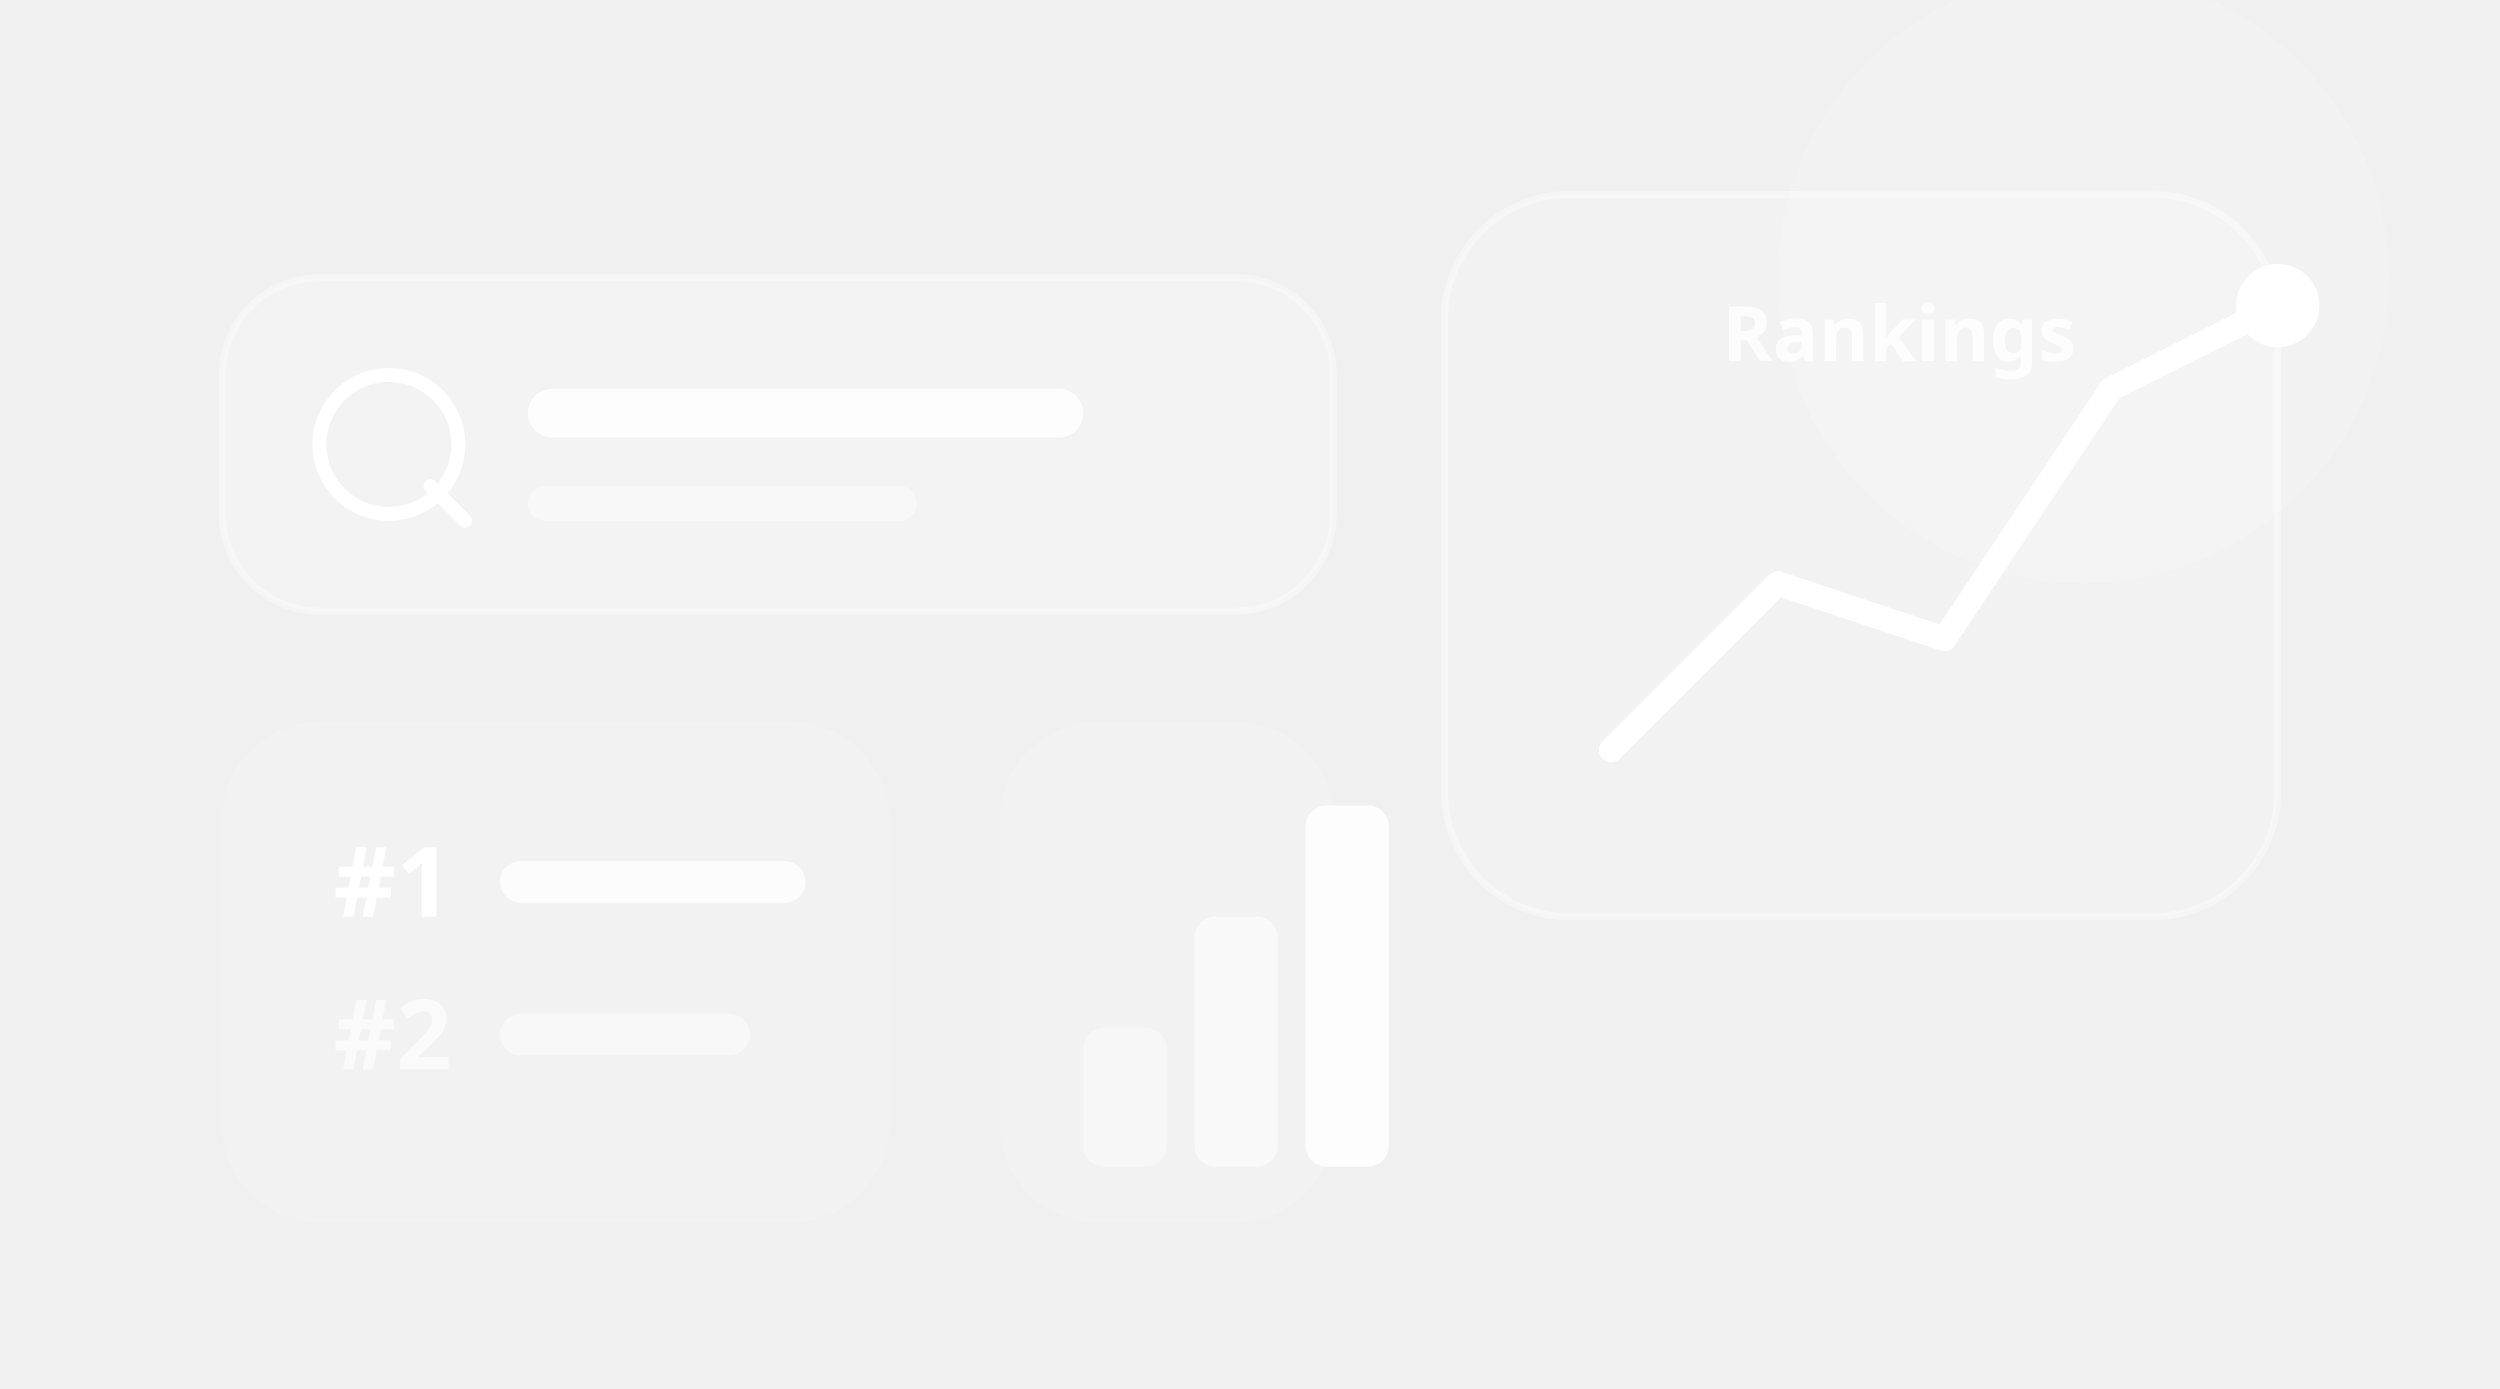
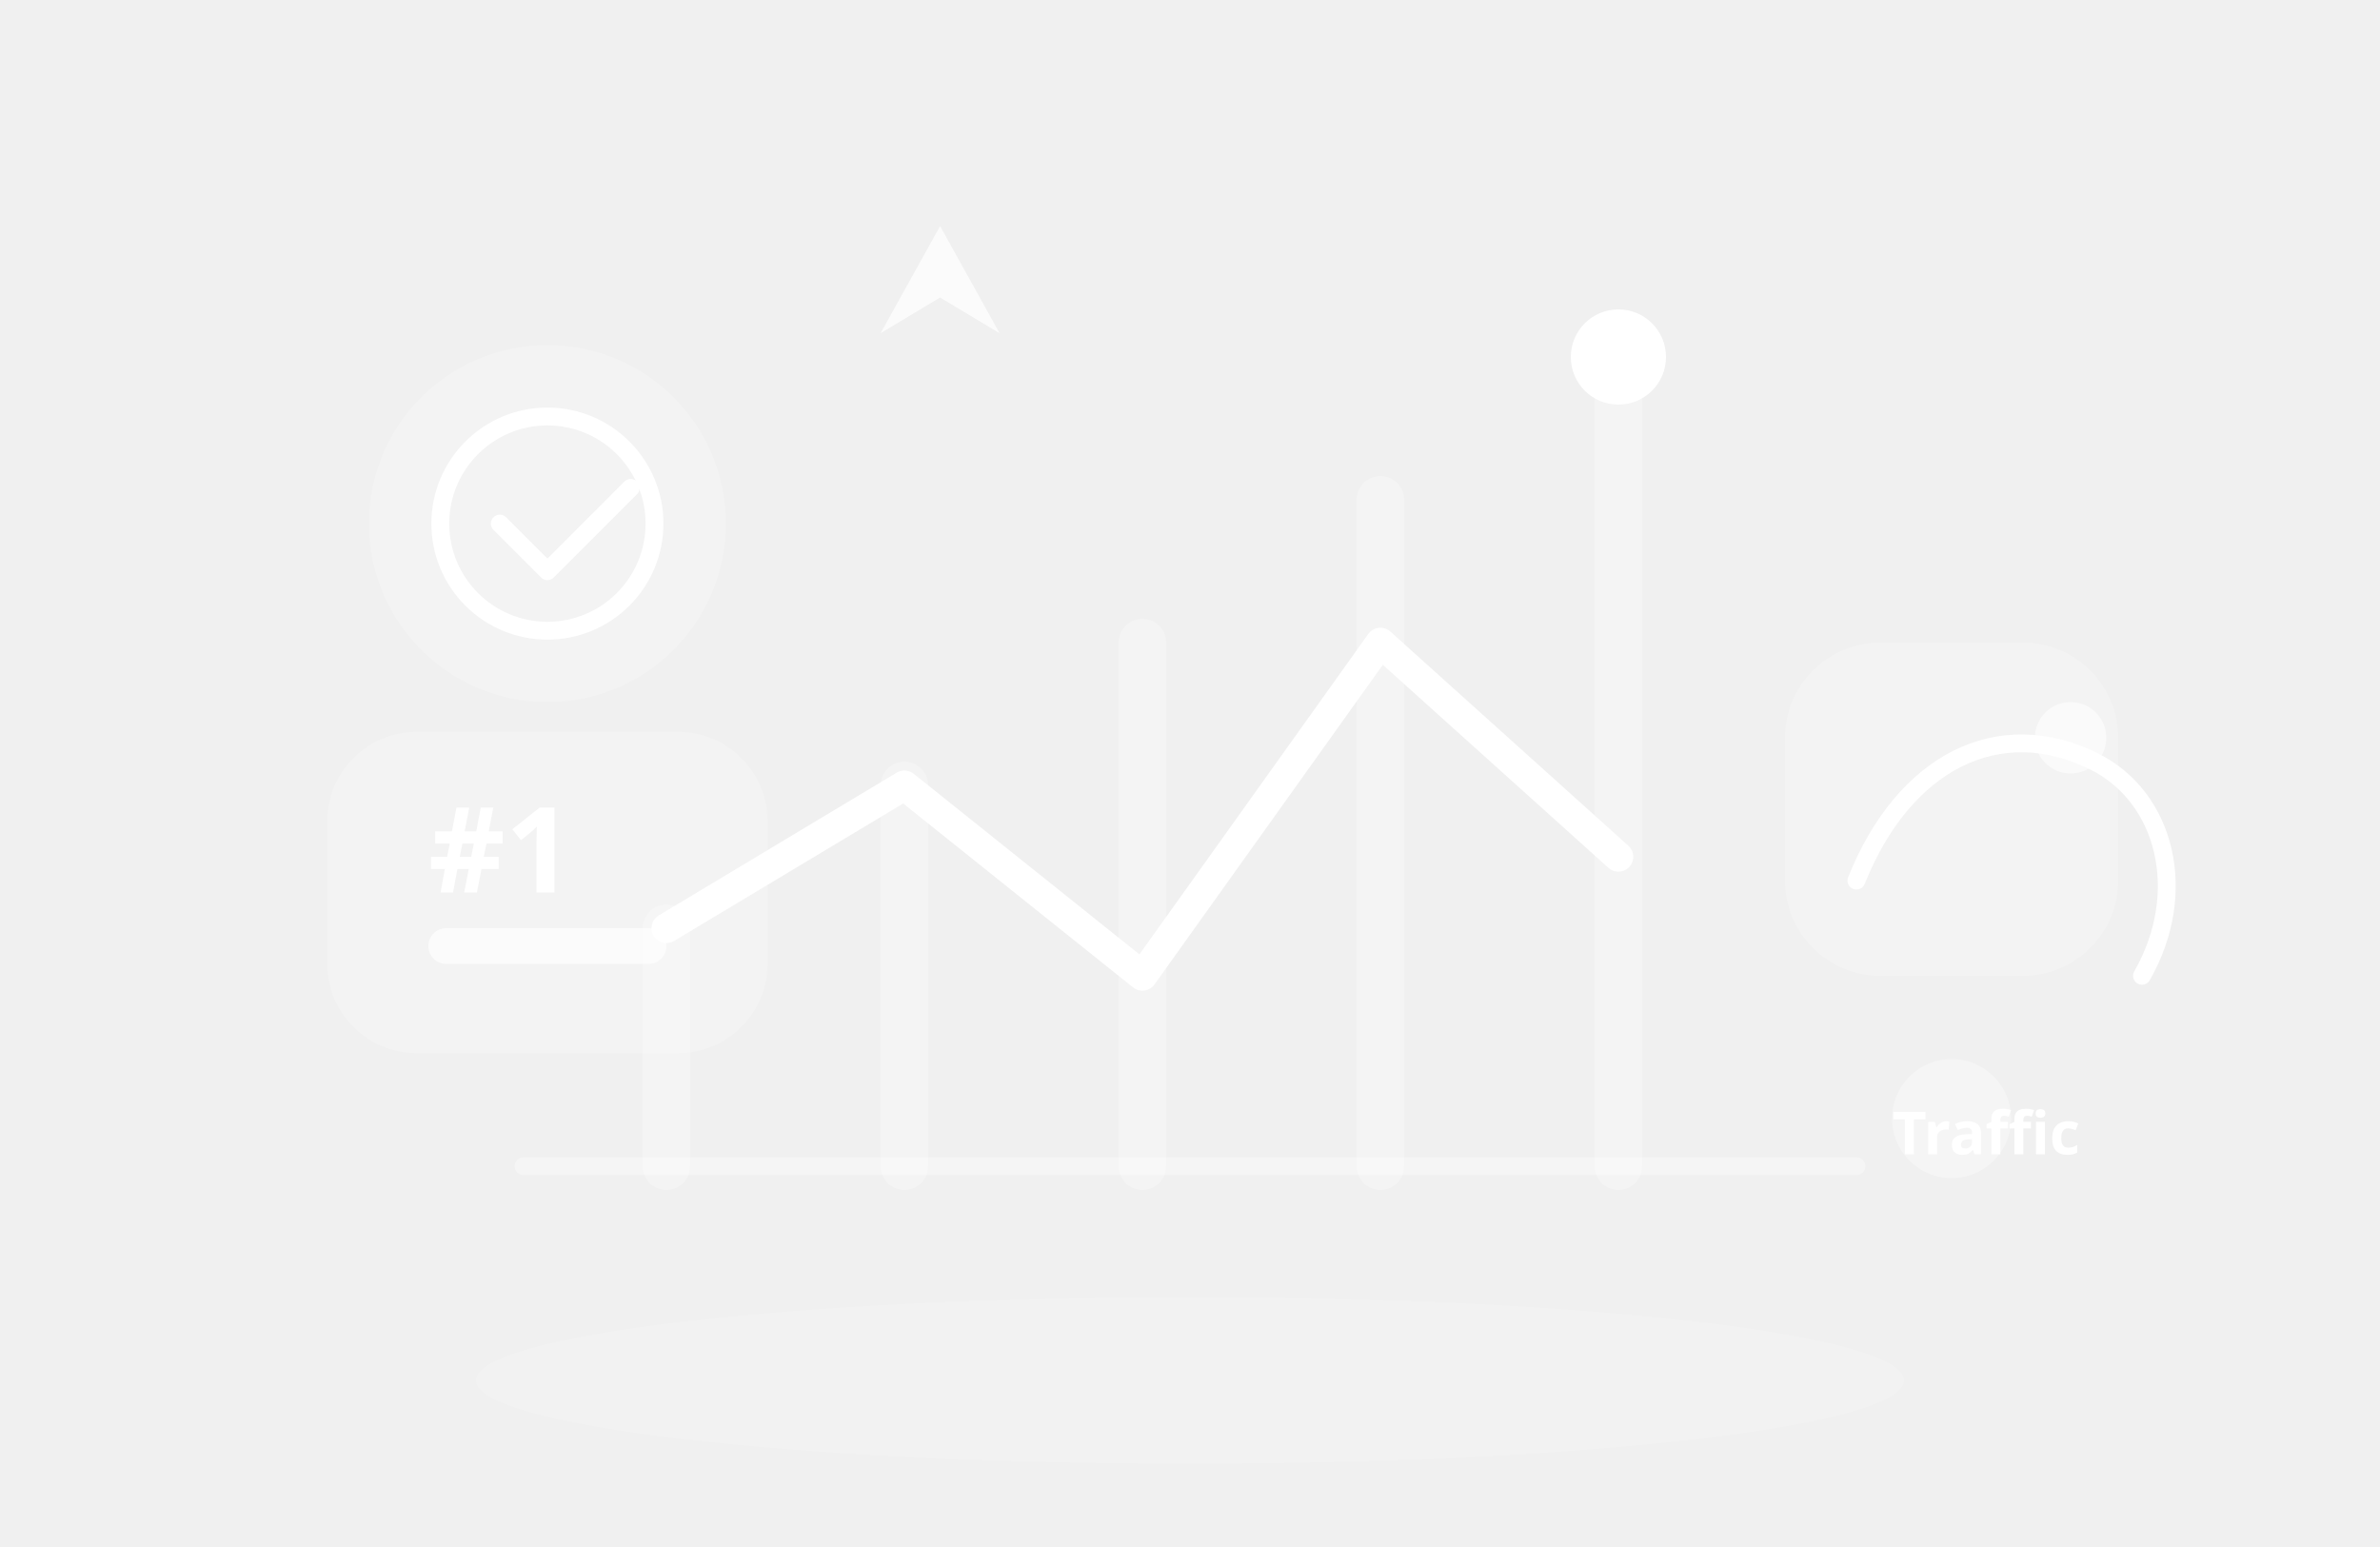
- <svg xmlns="http://www.w3.org/2000/svg" viewBox="0 0 360 200" fill="none" role="img" aria-label="SEO growth illustration">
-   <circle cx="300" cy="40" r="44" fill="white" fill-opacity="0.12" />
-   <rect x="32" y="40" width="160" height="48" rx="14" fill="white" fill-opacity="0.18" stroke="white" stroke-opacity="0.35" />
-   <circle cx="56" cy="64" r="10" stroke="white" stroke-width="2" />
-   <path d="M62 70l5 5" stroke="white" stroke-width="2" stroke-linecap="round" />
-   <rect x="76" y="56" width="80" height="7" rx="3.5" fill="white" fill-opacity="0.8" />
-   <rect x="76" y="70" width="56" height="5" rx="2.5" fill="white" fill-opacity="0.45" />
-   <rect x="208" y="28" width="120" height="104" rx="18" fill="white" fill-opacity="0.15" stroke="white" stroke-opacity="0.35" />
-   <path d="M232 108 L256 84 L280 92 L304 56 L328 44" stroke="white" stroke-width="3.5" stroke-linecap="round" stroke-linejoin="round" />
-   <circle cx="328" cy="44" r="6" fill="white" />
-   <text x="248" y="52" fill="white" font-size="11" font-family="system-ui,sans-serif" font-weight="700" opacity="0.8">Rankings</text>
-   <rect x="32" y="104" width="96" height="72" rx="14" fill="white" fill-opacity="0.15" />
-   <text x="48" y="132" fill="white" font-size="14" font-family="system-ui,sans-serif" font-weight="800">#1</text>
-   <rect x="72" y="124" width="44" height="6" rx="3" fill="white" fill-opacity="0.75" />
-   <text x="48" y="154" fill="white" font-size="14" font-family="system-ui,sans-serif" font-weight="800" opacity="0.6">#2</text>
-   <rect x="72" y="146" width="36" height="6" rx="3" fill="white" fill-opacity="0.45" />
-   <rect x="144" y="104" width="48" height="72" rx="14" fill="white" fill-opacity="0.12" />
-   <rect x="156" y="148" width="12" height="20" rx="3" fill="white" fill-opacity="0.35" />
-   <rect x="172" y="132" width="12" height="36" rx="3" fill="white" fill-opacity="0.55" />
-   <rect x="188" y="116" width="12" height="52" rx="3" fill="white" fill-opacity="0.85" />
+ <svg xmlns="http://www.w3.org/2000/svg" viewBox="0 0 400 260" fill="none" role="img" aria-label="SEO growth illustration">
+   <ellipse cx="200" cy="232" rx="120" ry="14" fill="white" opacity="0.14" />
+   <path d="M88 196h224" stroke="white" stroke-width="3" stroke-linecap="round" opacity="0.35" />
+   <path d="M112 196V156M152 196V132M192 196V108M232 196V84M272 196V60" stroke="white" stroke-width="8" stroke-linecap="round" opacity="0.25" />
+   <path d="M112 156l40-24 40 32 40-56 40 36" stroke="white" stroke-width="5" stroke-linecap="round" stroke-linejoin="round" />
+   <circle cx="272" cy="60" r="8" fill="white" />
+   <circle cx="92" cy="88" r="30" fill="white" opacity="0.2" />
+   <circle cx="92" cy="88" r="18" stroke="white" stroke-width="3" />
+   <path d="M84 88l8 8 14-14" stroke="white" stroke-width="3" stroke-linecap="round" stroke-linejoin="round" />
+   <rect x="56" y="124" width="72" height="52" rx="14" fill="white" opacity="0.18" stroke="white" stroke-width="2" />
+   <text x="72" y="150" fill="white" font-size="20" font-family="system-ui,sans-serif" font-weight="800">#1</text>
+   <rect x="72" y="156" width="40" height="6" rx="3" fill="white" opacity="0.7" />
+   <rect x="300" y="108" width="56" height="56" rx="16" fill="white" opacity="0.2" />
+   <path d="M312 148c8-20 24-28 40-20 12 6 16 22 8 36" stroke="white" stroke-width="3" stroke-linecap="round" />
+   <circle cx="348" cy="124" r="6" fill="white" opacity="0.6" />
+   <path d="M148 56l10-18 10 18-10-6z" fill="white" opacity="0.75" />
+   <circle cx="328" cy="188" r="10" fill="white" opacity="0.35" />
+   <text x="318" y="194" fill="white" font-size="10" font-family="system-ui,sans-serif" font-weight="700">Traffic</text>
</svg>
